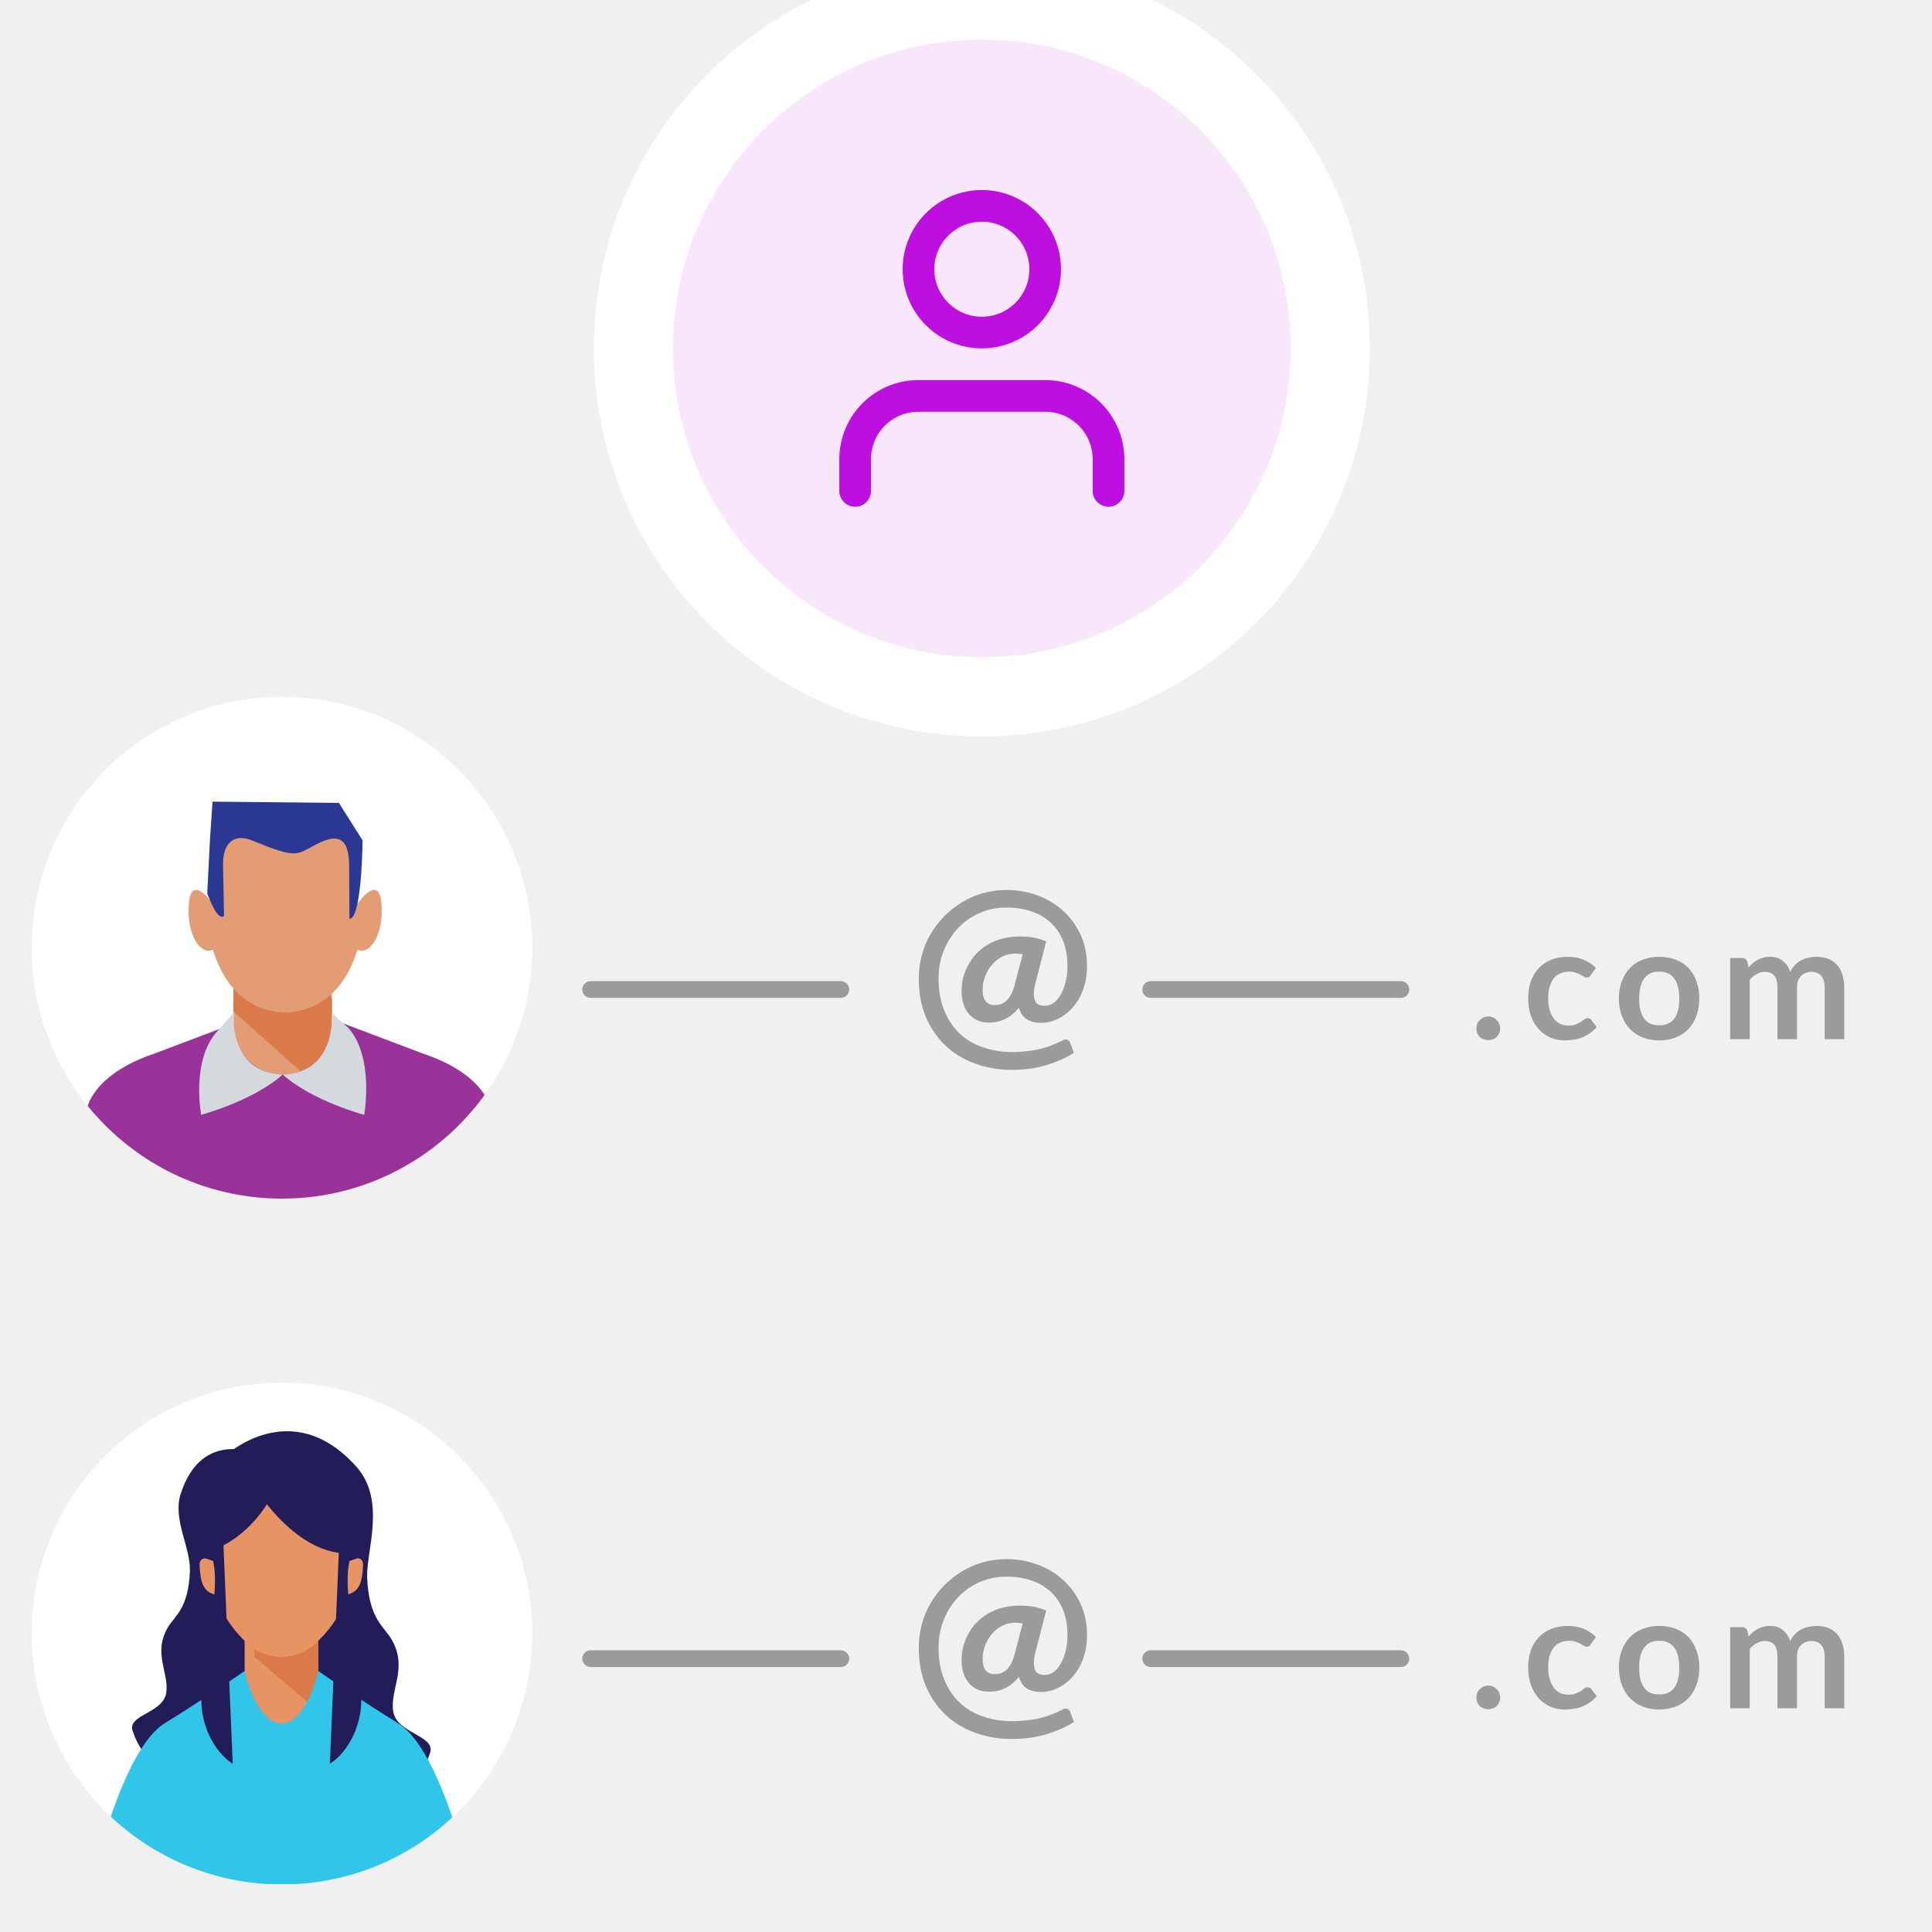
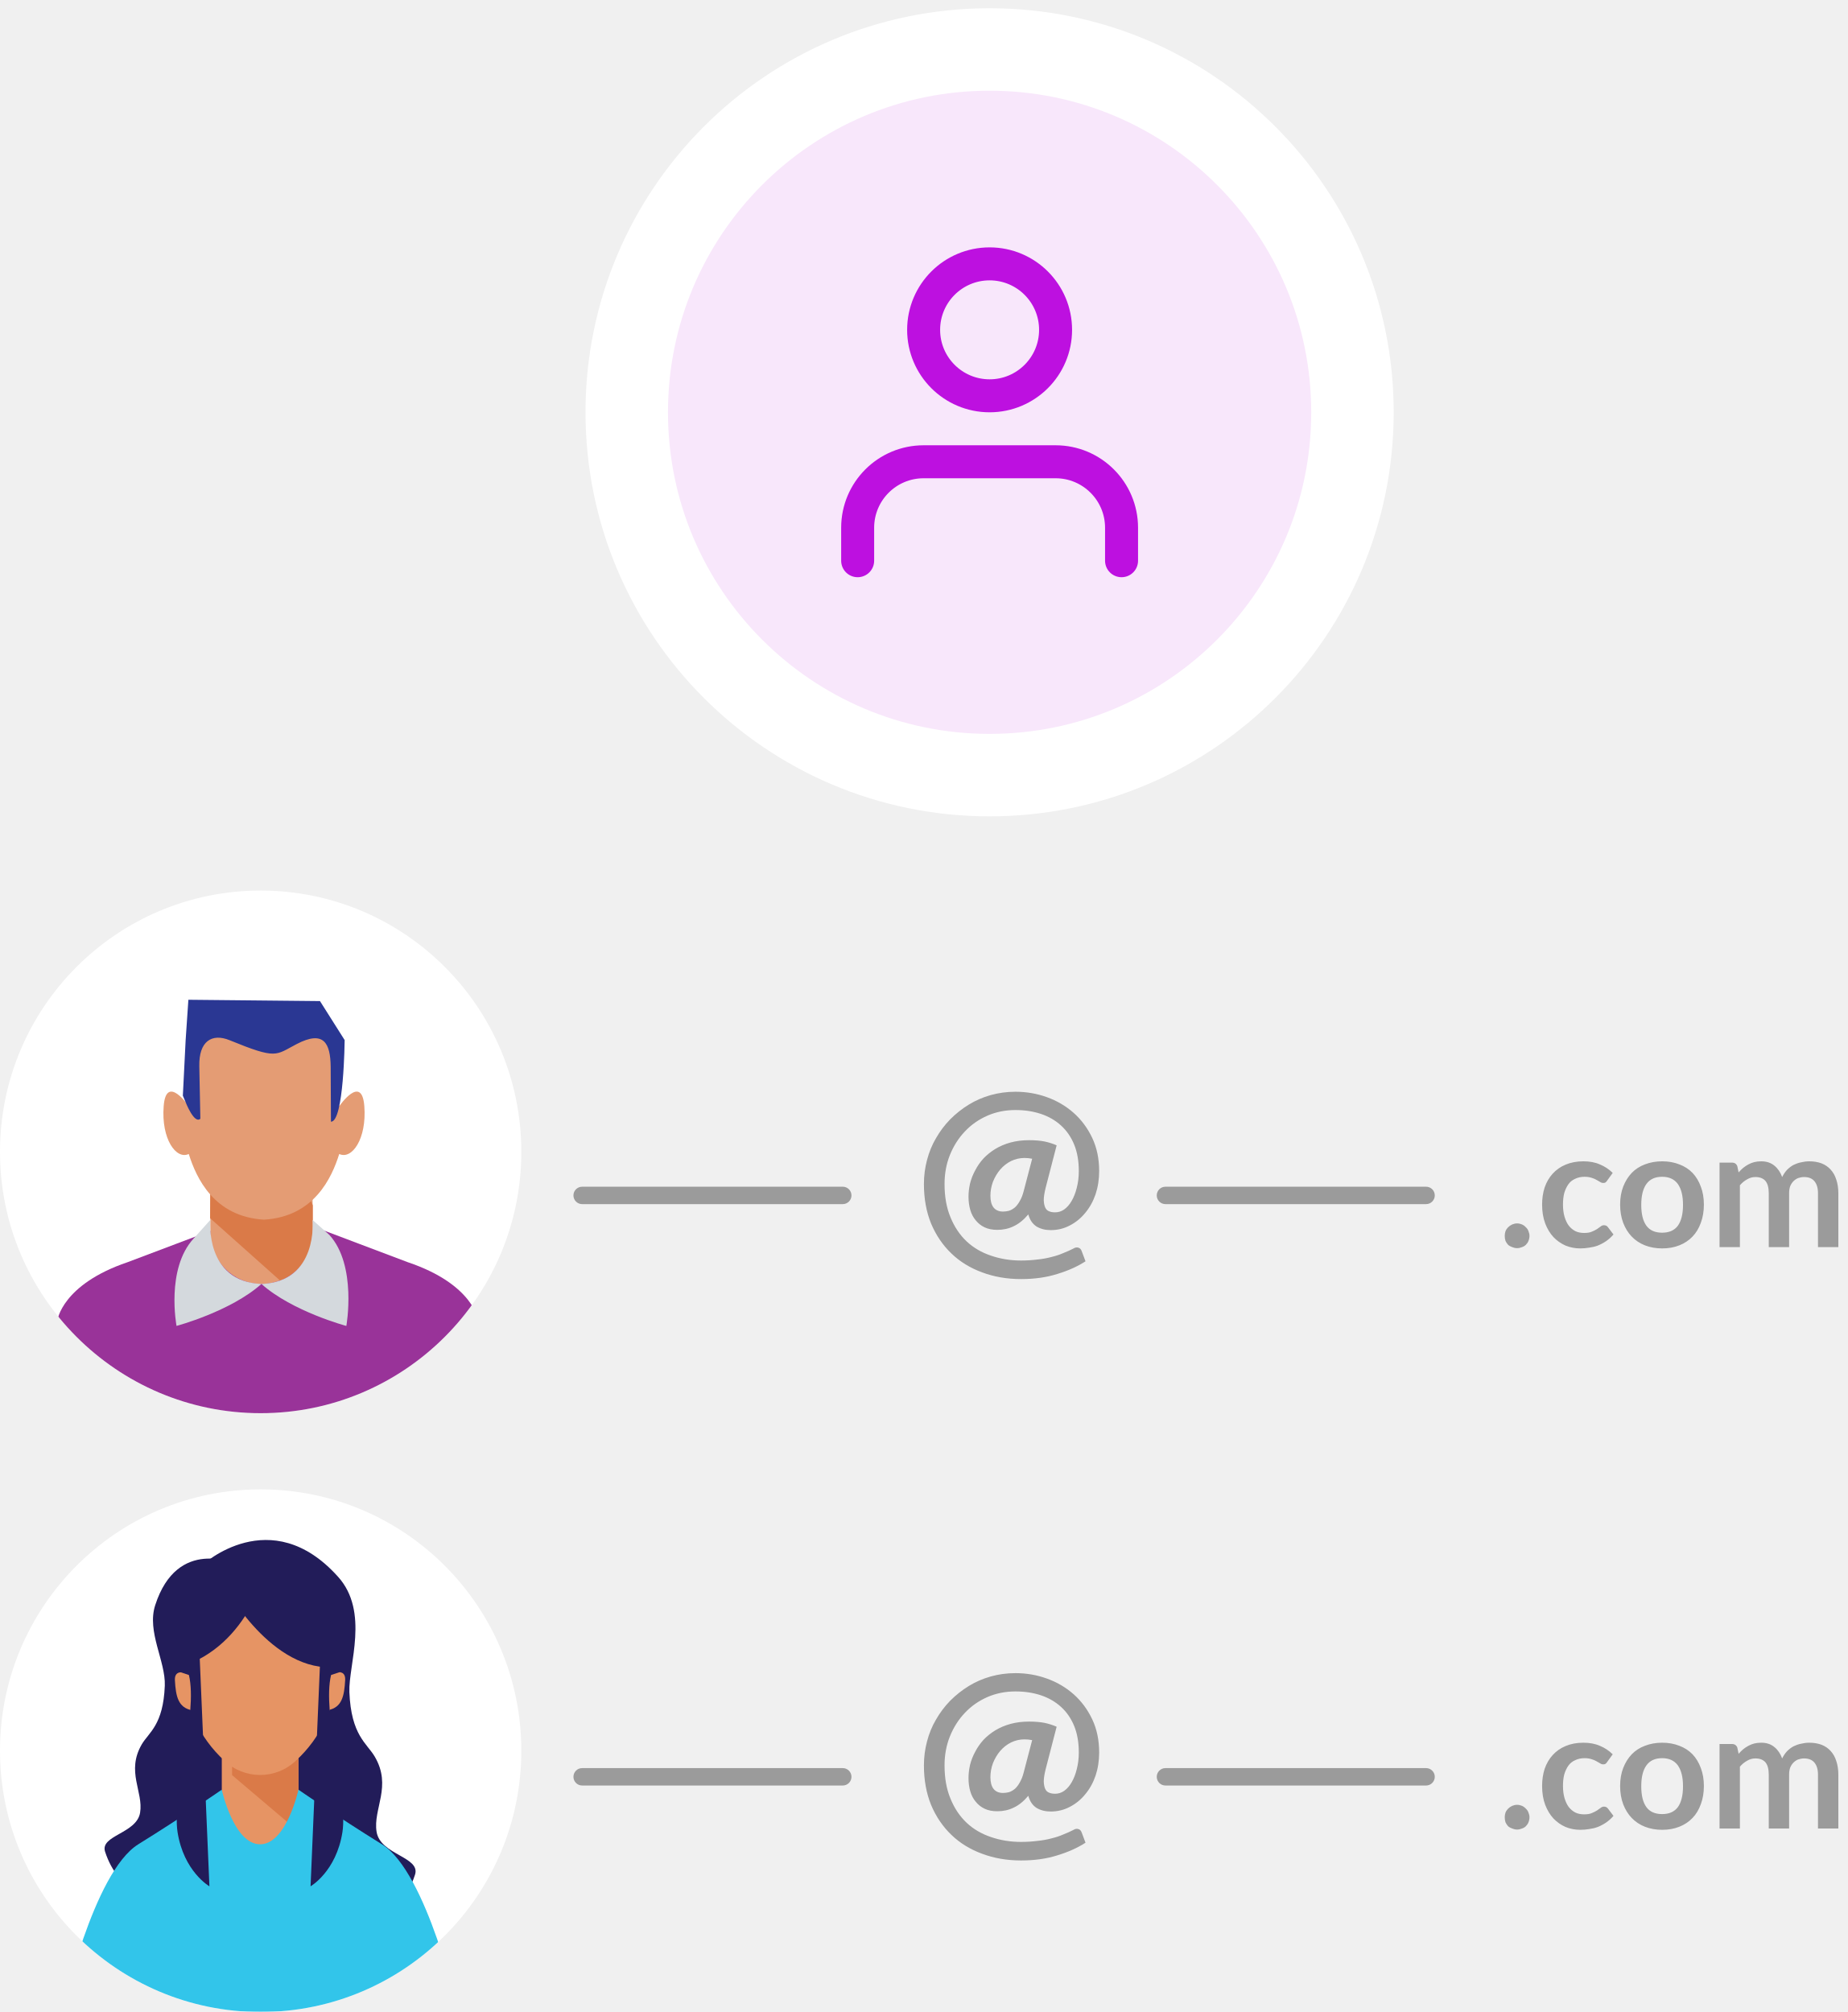
- <svg xmlns="http://www.w3.org/2000/svg" xmlns:xlink="http://www.w3.org/1999/xlink" width="122px" height="122px" viewBox="0 0 122 122" version="1.1">
+ <svg xmlns="http://www.w3.org/2000/svg" xmlns:xlink="http://www.w3.org/1999/xlink" width="112px" height="122px" viewBox="0 0 112 122" version="1.1">
  <defs>
    <ellipse id="path-1" cx="15.804" cy="15.845" rx="15.804" ry="15.845" />
    <ellipse id="path-3" cx="15.804" cy="15.845" rx="15.804" ry="15.845" />
  </defs>
-   <g id="ilustration-3" stroke="none" stroke-width="1" fill="none" fill-rule="evenodd">
-     <g transform="translate(2, 44)">
-       <g id="email" transform="translate(34.76786, 7.394366)" fill="#9B9B9B">
-         <text id="@" font-family="Lato-Bold, Lato" font-size="14" font-weight="bold" letter-spacing="1">
-           <tspan x="20.609" y="14.479">@</tspan>
-         </text>
-         <rect id="Rectangle" x="0" y="10.563" width="16.857" height="1.056" rx="0.528" />
-         <rect id="Rectangle" x="35.366" y="10.563" width="16.857" height="1.056" rx="0.528" />
-         <text id=".com" font-family="Lato-Bold, Lato" font-size="10" font-weight="bold" letter-spacing="1">
-           <tspan x="56.027" y="14.225">.com</tspan>
-         </text>
-       </g>
-       <g id="email" transform="translate(34.76786, 49.64789)" fill="#9B9B9B">
-         <text id="@" font-family="Lato-Bold, Lato" font-size="14" font-weight="bold" letter-spacing="1">
-           <tspan x="20.609" y="14.479">@</tspan>
-         </text>
-         <rect id="Rectangle" x="0" y="10.563" width="16.857" height="1.056" rx="0.528" />
-         <rect id="Rectangle" x="35.366" y="10.563" width="16.857" height="1.056" rx="0.528" />
-         <text id=".com" font-family="Lato-Bold, Lato" font-size="10" font-weight="bold" letter-spacing="1">
-           <tspan x="56.027" y="14.225">.com</tspan>
-         </text>
-       </g>
-       <g id="avatar">
-         <g id="Oval-2-Copy-6" fill="#FFFFFF" fill-rule="nonzero">
-           <ellipse id="path-16" cx="15.804" cy="15.845" rx="15.804" ry="15.845" />
+   <g id="Page-1" stroke="none" stroke-width="1" fill="none" fill-rule="evenodd">
+     <g id="flowless-experience" transform="translate(0, 3)">
+       <g id="Group" transform="translate(0, 51)">
+         <g id="email" transform="translate(34.76786, 7.394366)" fill="#9B9B9B">
+           <g id="@" transform="translate(20, 0)" font-family="Lato-Bold, Lato" font-size="14" font-weight="bold">
+             <text>
+               <tspan x="0.609" y="14.479">@</tspan>
+             </text>
+           </g>
+           <rect id="Rectangle" fill-rule="nonzero" x="0" y="10.563" width="16.857" height="1.056" rx="0.528" />
+           <rect id="Rectangle" fill-rule="nonzero" x="35.366" y="10.563" width="16.857" height="1.056" rx="0.528" />
+           <g id=".com" transform="translate(56, 4)" font-family="Lato-Bold, Lato" font-size="10" font-weight="bold">
+             <text>
+               <tspan x="0.027" y="10.225">.com</tspan>
+             </text>
+           </g>
        </g>
-         <g id="Group-Clipped">
-           <g>
-             <mask id="mask-2" fill="white">
-               <use xlink:href="#path-1" />
-             </mask>
-             <g id="path-17" />
-             <g id="Group" mask="url(#mask-2)">
-               <g transform="translate(0.943497, 6.62182)" id="Shape">
-                 <g>
-                   <g id="Group" fill-rule="nonzero">
-                     <g id="Shape">
-                       <g>
-                         <g id="Group">
-                           <path d="M28.053,19.437 C28.053,19.437 27.777,17.259 23.788,15.916 L18.599,13.955 L15.282,14.802 L11.978,13.953 L6.788,15.914 C2.809,17.264 2.536,19.437 2.536,19.437 C0.981,24.359 0,27.743 0,27.743 L30.6,27.743 C30.6,27.743 29.607,24.359 28.053,19.437 Z" id="Shape" fill="#993399" />
-                           <path d="M18.009,11.014 L18.009,14.121 C18.009,15.838 16.621,17.23 14.908,17.23 C13.196,17.23 11.808,15.838 11.808,14.121 L11.808,11.014 L18.009,11.014 Z" id="Shape" fill="#E49C74" />
-                           <path d="M11.808,11.371 L17.549,11.371 L18.021,12.463 L18.021,14.119 C18.024,15.406 17.236,16.562 16.039,17.028 L11.794,13.244 L11.808,11.371 Z" id="Shape" fill="#DA7A48" />
-                           <path d="M21.146,6.454 C20.995,4.463 19.625,6.454 19.625,6.454 C19.625,6.454 19.32,5.548 19.32,2.289 C19.32,-0.97 15.063,2.289 15.063,2.289 C15.063,2.289 10.805,-0.97 10.805,2.289 C10.805,5.548 10.501,6.454 10.501,6.454 C10.501,6.454 9.133,4.463 8.98,6.454 C8.826,8.445 9.739,9.713 10.501,9.351 C10.956,10.798 12.023,13.154 15.063,13.334 C18.106,13.151 19.169,10.798 19.625,9.351 C20.387,9.713 21.299,8.445 21.146,6.454 Z" id="Shape" fill="#E49C74" />
-                           <path d="M10.31,6.21 C10.31,6.21 10.838,7.563 11.204,7.213 L11.14,4.039 C11.105,2.502 11.912,2.02 12.971,2.45 C15.863,3.633 15.74,3.363 17.042,2.687 C18.693,1.826 19.087,2.637 19.106,4.056 L19.122,7.393 C19.91,7.414 19.953,2.445 19.953,2.445 L18.457,0.08 L10.478,0 L10.312,2.448 L10.143,5.815 L10.31,6.21 Z" id="Shape" fill="#2A3793" />
-                           <path d="M10.794,14.481 L11.808,13.35 C11.808,13.35 11.452,17.098 14.91,17.231 C13.023,18.908 9.76,19.776 9.76,19.776 C9.76,19.776 9.102,16.318 10.794,14.481 Z" id="Shape" fill="#D4D9DD" />
-                           <path d="M19.023,14.256 L18.009,13.352 C18.009,13.352 18.365,17.101 14.907,17.233 C16.794,18.91 20.056,19.778 20.056,19.778 C20.056,19.778 20.714,16.103 19.023,14.256 Z" id="Shape" fill="#D4D9DD" />
+         <g id="email" transform="translate(34.76786, 42.64789)" fill="#9B9B9B">
+           <g id="@" transform="translate(20, 0)" font-family="Lato-Bold, Lato" font-size="14" font-weight="bold">
+             <text>
+               <tspan x="0.609" y="14.479">@</tspan>
+             </text>
+           </g>
+           <rect id="Rectangle" fill-rule="nonzero" x="0" y="10.563" width="16.857" height="1.056" rx="0.528" />
+           <rect id="Rectangle" fill-rule="nonzero" x="35.366" y="10.563" width="16.857" height="1.056" rx="0.528" />
+           <g id=".com" transform="translate(56, 4)" font-family="Lato-Bold, Lato" font-size="10" font-weight="bold">
+             <text>
+               <tspan x="0.027" y="10.225">.com</tspan>
+             </text>
+           </g>
+         </g>
+         <g id="avatar">
+           <g id="Oval-2-Copy-6" fill="#FFFFFF" fill-rule="nonzero">
+             <ellipse id="path-16" cx="15.804" cy="15.845" rx="15.804" ry="15.845" />
+           </g>
+           <g id="Group-Clipped">
+             <g>
+               <mask id="mask-2" fill="white">
+                 <use xlink:href="#path-1" />
+               </mask>
+               <g id="path-1" />
+               <g id="Group" mask="url(#mask-2)">
+                 <g transform="translate(0, 6)" id="Shape">
+                   <g transform="translate(0.943497, 0.62182)">
+                     <g id="Group" fill-rule="nonzero">
+                       <g id="Shape">
+                         <g>
+                           <g id="Group">
+                             <path d="M28.053,19.437 C28.053,19.437 27.777,17.259 23.788,15.916 L18.599,13.955 L15.282,14.802 L11.978,13.953 L6.788,15.914 C2.809,17.264 2.536,19.437 2.536,19.437 C0.981,24.359 0,27.743 0,27.743 L30.6,27.743 C30.6,27.743 29.607,24.359 28.053,19.437 Z" id="Shape" fill="#993399" />
+                             <path d="M18.009,11.014 L18.009,14.121 C18.009,15.838 16.621,17.23 14.908,17.23 C13.196,17.23 11.808,15.838 11.808,14.121 L11.808,11.014 L18.009,11.014 Z" id="Shape" fill="#E49C74" />
+                             <path d="M11.808,11.371 L17.549,11.371 L18.021,12.463 L18.021,14.119 C18.024,15.406 17.236,16.562 16.039,17.028 L11.794,13.244 L11.808,11.371 Z" id="Shape" fill="#DA7A48" />
+                             <path d="M21.146,6.454 C20.995,4.463 19.625,6.454 19.625,6.454 C19.625,6.454 19.32,5.548 19.32,2.289 C19.32,-0.97 15.063,2.289 15.063,2.289 C15.063,2.289 10.805,-0.97 10.805,2.289 C10.805,5.548 10.501,6.454 10.501,6.454 C10.501,6.454 9.133,4.463 8.98,6.454 C8.826,8.445 9.739,9.713 10.501,9.351 C10.956,10.798 12.023,13.154 15.063,13.334 C18.106,13.151 19.169,10.798 19.625,9.351 C20.387,9.713 21.299,8.445 21.146,6.454 Z" id="Shape" fill="#E49C74" />
+                             <path d="M10.31,6.21 C10.31,6.21 10.838,7.563 11.204,7.213 L11.14,4.039 C11.105,2.502 11.912,2.02 12.971,2.45 C15.863,3.633 15.74,3.363 17.042,2.687 C18.693,1.826 19.087,2.637 19.106,4.056 L19.122,7.393 C19.91,7.414 19.953,2.445 19.953,2.445 L18.457,0.08 L10.478,0 L10.312,2.448 L10.143,5.815 L10.31,6.21 Z" id="Shape" fill="#2A3793" />
+                             <path d="M10.794,14.481 L11.808,13.35 C11.808,13.35 11.452,17.098 14.91,17.231 C13.023,18.908 9.76,19.776 9.76,19.776 C9.76,19.776 9.102,16.318 10.794,14.481 Z" id="Shape" fill="#D4D9DD" />
+                             <path d="M19.023,14.256 L18.009,13.352 C18.009,13.352 18.365,17.101 14.907,17.233 C16.794,18.91 20.056,19.778 20.056,19.778 C20.056,19.778 20.714,16.103 19.023,14.256 Z" id="Shape" fill="#D4D9DD" />
+                           </g>
                        </g>
                      </g>
                    </g>
                  </g>
                </g>
              </g>
            </g>
          </g>
        </g>
-       </g>
-       <g id="Group-11-Copy" transform="translate(0, 43.30986)">
-         <g id="Oval-2-Copy-4" fill="#FFFFFF" fill-rule="nonzero">
-           <ellipse id="path-12" cx="15.804" cy="15.845" rx="15.804" ry="15.845" />
-         </g>
-         <g id="Group-3-Clipped">
-           <g>
-             <mask id="mask-4" fill="white">
-               <use xlink:href="#path-3" />
-             </mask>
-             <g id="path-13" />
-             <g id="Group-3" mask="url(#mask-4)">
-               <g transform="translate(3.773987, 2.837923)" id="Group">
-                 <g>
-                   <g fill-rule="nonzero">
-                     <g>
-                       <path d="M10.537,1.7 C10.537,1.7 6.982,1.77635684e-15 5.635,4.188 C5.116,5.799 6.274,7.575 6.218,9.067 C6.126,11.449 5.255,11.891 4.826,12.615 C3.857,14.27 4.93,15.5 4.72,16.767 C4.51,18.035 2.276,18.139 2.597,19.132 C4.227,24.099 10.308,20.998 10.532,18.361 C10.756,15.724 9.352,9.732 10.82,7.776 C12.287,5.82 10.537,1.7 10.537,1.7 Z" id="Shape" fill="#221C59" />
-                       <path d="M8.491,1.75 C8.491,1.75 12.631,-2.102 16.721,2.46 C18.639,4.588 17.346,7.807 17.41,9.45 C17.511,12.071 18.469,12.558 18.943,13.36 C20.012,15.169 18.83,16.533 19.059,17.931 C19.287,19.329 21.748,19.442 21.387,20.532 C19.592,25.988 12.895,22.588 12.659,19.683 C12.423,16.779 13.966,10.186 12.343,8.034 C10.72,5.882 8.491,1.75 8.491,1.75 Z" id="Shape" fill="#221C59" />
-                       <rect id="Rectangle-path" fill="#E69464" x="9.673" y="12.712" width="4.649" height="6.622" />
-                       <polygon id="Shape" fill="#DA7A48" points="14.322 12.712 14.322 17.905 10.296 14.488 10.296 12.712" />
-                       <path d="M19.382,18.683 C16.643,16.985 14.322,15.372 14.322,15.372 C14.322,15.372 13.596,18.683 11.997,18.683 C10.397,18.683 9.671,15.372 9.671,15.372 C9.671,15.372 7.352,16.985 4.611,18.683 C1.87,20.381 0,28.833 0,28.833 L24.003,28.833 C24.003,28.833 22.12,20.381 19.382,18.683 Z" id="Shape" fill="#32C5EA" />
-                       <path d="M11.997,3.1 C11.997,3.1 7.194,3.42 7.345,8.244 C7.422,10.292 8.314,12.223 9.822,13.605 C11.039,14.772 12.956,14.772 14.174,13.605 C15.682,12.223 16.574,10.292 16.65,8.244 C16.799,3.42 11.997,3.1 11.997,3.1 Z" id="Shape" fill="#E69464" />
-                       <path d="M12.383,1.797 C12.383,1.797 11.44,6.601 7.128,7.946 C6.284,5.217 7.958,-0.121 12.383,1.797 Z" id="Shape" fill="#221C59" />
-                       <path d="M9.98,3.24 C9.98,3.24 13.004,8.729 17.077,7.859 C16.558,5.624 15.504,2.251 13.096,2.512 C10.687,2.772 9.98,3.24 9.98,3.24 Z" id="Shape" fill="#221C59" />
-                       <path d="M8.126,8.554 C8.126,8.554 6.777,7.762 6.831,8.741 C6.885,9.72 7.031,10.396 7.859,10.555 C8.048,9.245 8.126,8.554 8.126,8.554 Z" id="Shape" fill="#E69464" />
-                       <path d="M15.858,8.545 C15.858,8.545 17.207,7.752 17.153,8.731 C17.099,9.71 16.952,10.387 16.124,10.545 C15.936,9.235 15.858,8.545 15.858,8.545 Z" id="Shape" fill="#E69464" />
-                       <path d="M8.307,6.735 L8.923,21.23 C8.923,21.23 7.366,20.338 6.991,17.943 C6.647,15.736 8.244,10.744 7.68,8.419 L7.168,8.247 L6.173,6.877 L8.307,6.735 Z" id="Shape" fill="#221C59" />
-                       <path d="M15.671,6.735 L15.056,21.23 C15.056,21.23 16.613,20.338 16.988,17.943 C17.332,15.736 15.735,10.744 16.299,8.419 L16.811,8.247 L16.983,6.828 L15.671,6.735 Z" id="Shape" fill="#221C59" />
+         <g id="Group-11-Copy" transform="translate(0, 36.30986)">
+           <g id="Oval-2-Copy-4" fill="#FFFFFF" fill-rule="nonzero">
+             <ellipse id="path-12" cx="15.804" cy="15.845" rx="15.804" ry="15.845" />
+           </g>
+           <g id="Group-3-Clipped">
+             <g>
+               <mask id="mask-4" fill="white">
+                 <use xlink:href="#path-3" />
+               </mask>
+               <g id="path-3" />
+               <g id="Group-3" mask="url(#mask-4)">
+                 <g transform="translate(3, 2)" id="Group">
+                   <g transform="translate(0.773987, 0.837923)">
+                     <g fill-rule="nonzero">
+                       <g>
+                         <path d="M10.537,1.7 C10.537,1.7 6.982,1.99840144e-15 5.635,4.188 C5.116,5.799 6.274,7.575 6.218,9.067 C6.126,11.449 5.255,11.891 4.826,12.615 C3.857,14.27 4.93,15.5 4.72,16.767 C4.51,18.035 2.276,18.139 2.597,19.132 C4.227,24.099 10.308,20.998 10.532,18.361 C10.756,15.724 9.352,9.732 10.82,7.776 C12.287,5.82 10.537,1.7 10.537,1.7 Z" id="Shape" fill="#221C59" />
+                         <path d="M8.491,1.75 C8.491,1.75 12.631,-2.102 16.721,2.46 C18.639,4.588 17.346,7.807 17.41,9.45 C17.511,12.071 18.469,12.558 18.943,13.36 C20.012,15.169 18.83,16.533 19.059,17.931 C19.287,19.329 21.748,19.442 21.387,20.532 C19.592,25.988 12.895,22.588 12.659,19.683 C12.423,16.779 13.966,10.186 12.343,8.034 C10.72,5.882 8.491,1.75 8.491,1.75 Z" id="Shape" fill="#221C59" />
+                         <rect id="Rectangle-path" fill="#E69464" x="9.673" y="12.712" width="4.649" height="6.622" />
+                         <polygon id="Shape" fill="#DA7A48" points="14.322 12.712 14.322 17.905 10.296 14.488 10.296 12.712" />
+                         <path d="M19.382,18.683 C16.643,16.985 14.322,15.372 14.322,15.372 C14.322,15.372 13.596,18.683 11.997,18.683 C10.397,18.683 9.671,15.372 9.671,15.372 C9.671,15.372 7.352,16.985 4.611,18.683 C1.87,20.381 0,28.833 0,28.833 L24.003,28.833 C24.003,28.833 22.12,20.381 19.382,18.683 Z" id="Shape" fill="#32C5EA" />
+                         <path d="M11.997,3.1 C11.997,3.1 7.194,3.42 7.345,8.244 C7.422,10.292 8.314,12.223 9.822,13.605 C11.039,14.772 12.956,14.772 14.174,13.605 C15.682,12.223 16.574,10.292 16.65,8.244 C16.799,3.42 11.997,3.1 11.997,3.1 Z" id="Shape" fill="#E69464" />
+                         <path d="M12.383,1.797 C12.383,1.797 11.44,6.601 7.128,7.946 C6.284,5.217 7.958,-0.121 12.383,1.797 Z" id="Shape" fill="#221C59" />
+                         <path d="M9.98,3.24 C9.98,3.24 13.004,8.729 17.077,7.859 C16.558,5.624 15.504,2.251 13.096,2.512 C10.687,2.772 9.98,3.24 9.98,3.24 Z" id="Shape" fill="#221C59" />
+                         <path d="M8.126,8.554 C8.126,8.554 6.777,7.762 6.831,8.741 C6.885,9.72 7.031,10.396 7.859,10.555 C8.048,9.245 8.126,8.554 8.126,8.554 Z" id="Shape" fill="#E69464" />
+                         <path d="M15.858,8.545 C15.858,8.545 17.207,7.752 17.153,8.731 C17.099,9.71 16.952,10.387 16.124,10.545 C15.936,9.235 15.858,8.545 15.858,8.545 Z" id="Shape" fill="#E69464" />
+                         <path d="M8.307,6.735 L8.923,21.23 C8.923,21.23 7.366,20.338 6.991,17.943 C6.647,15.736 8.244,10.744 7.68,8.419 L7.168,8.247 L6.173,6.877 L8.307,6.735 Z" id="Shape" fill="#221C59" />
+                         <path d="M15.671,6.735 L15.056,21.23 C15.056,21.23 16.613,20.338 16.988,17.943 C17.332,15.736 15.735,10.744 16.299,8.419 L16.811,8.247 L16.983,6.828 L15.671,6.735 Z" id="Shape" fill="#221C59" />
+                       </g>
                    </g>
                  </g>
                </g>
              </g>
            </g>
          </g>
        </g>
      </g>
-     </g>
-     <circle id="Oval" stroke="#FFFFFF" stroke-width="5" fill="#F8E7FB" cx="62" cy="22" r="22" />
-     <g id="user" transform="translate(54, 13)" stroke="#BD10E0" stroke-linecap="round" stroke-linejoin="round" stroke-width="2">
-       <path d="M16,18 L16,16 C16,13.791 14.209,12 12,12 L4,12 C1.791,12 0,13.791 0,16 L0,18" id="Shape" />
-       <circle id="Oval" cx="8" cy="4" r="4" />
+       <circle id="Oval" stroke="#FFFFFF" stroke-width="5" fill="#F8E7FB" fill-rule="nonzero" cx="60" cy="22" r="22" />
+       <g id="user" stroke-linecap="round" stroke-linejoin="round" transform="translate(52, 13)" stroke="#BD10E0" stroke-width="2">
+         <path d="M16,18 L16,16 C16,13.791 14.209,12 12,12 L4,12 C1.791,12 0,13.791 0,16 L0,18" id="Shape" />
+         <circle id="Oval" cx="8" cy="4" r="4" />
+       </g>
    </g>
  </g>
</svg>
